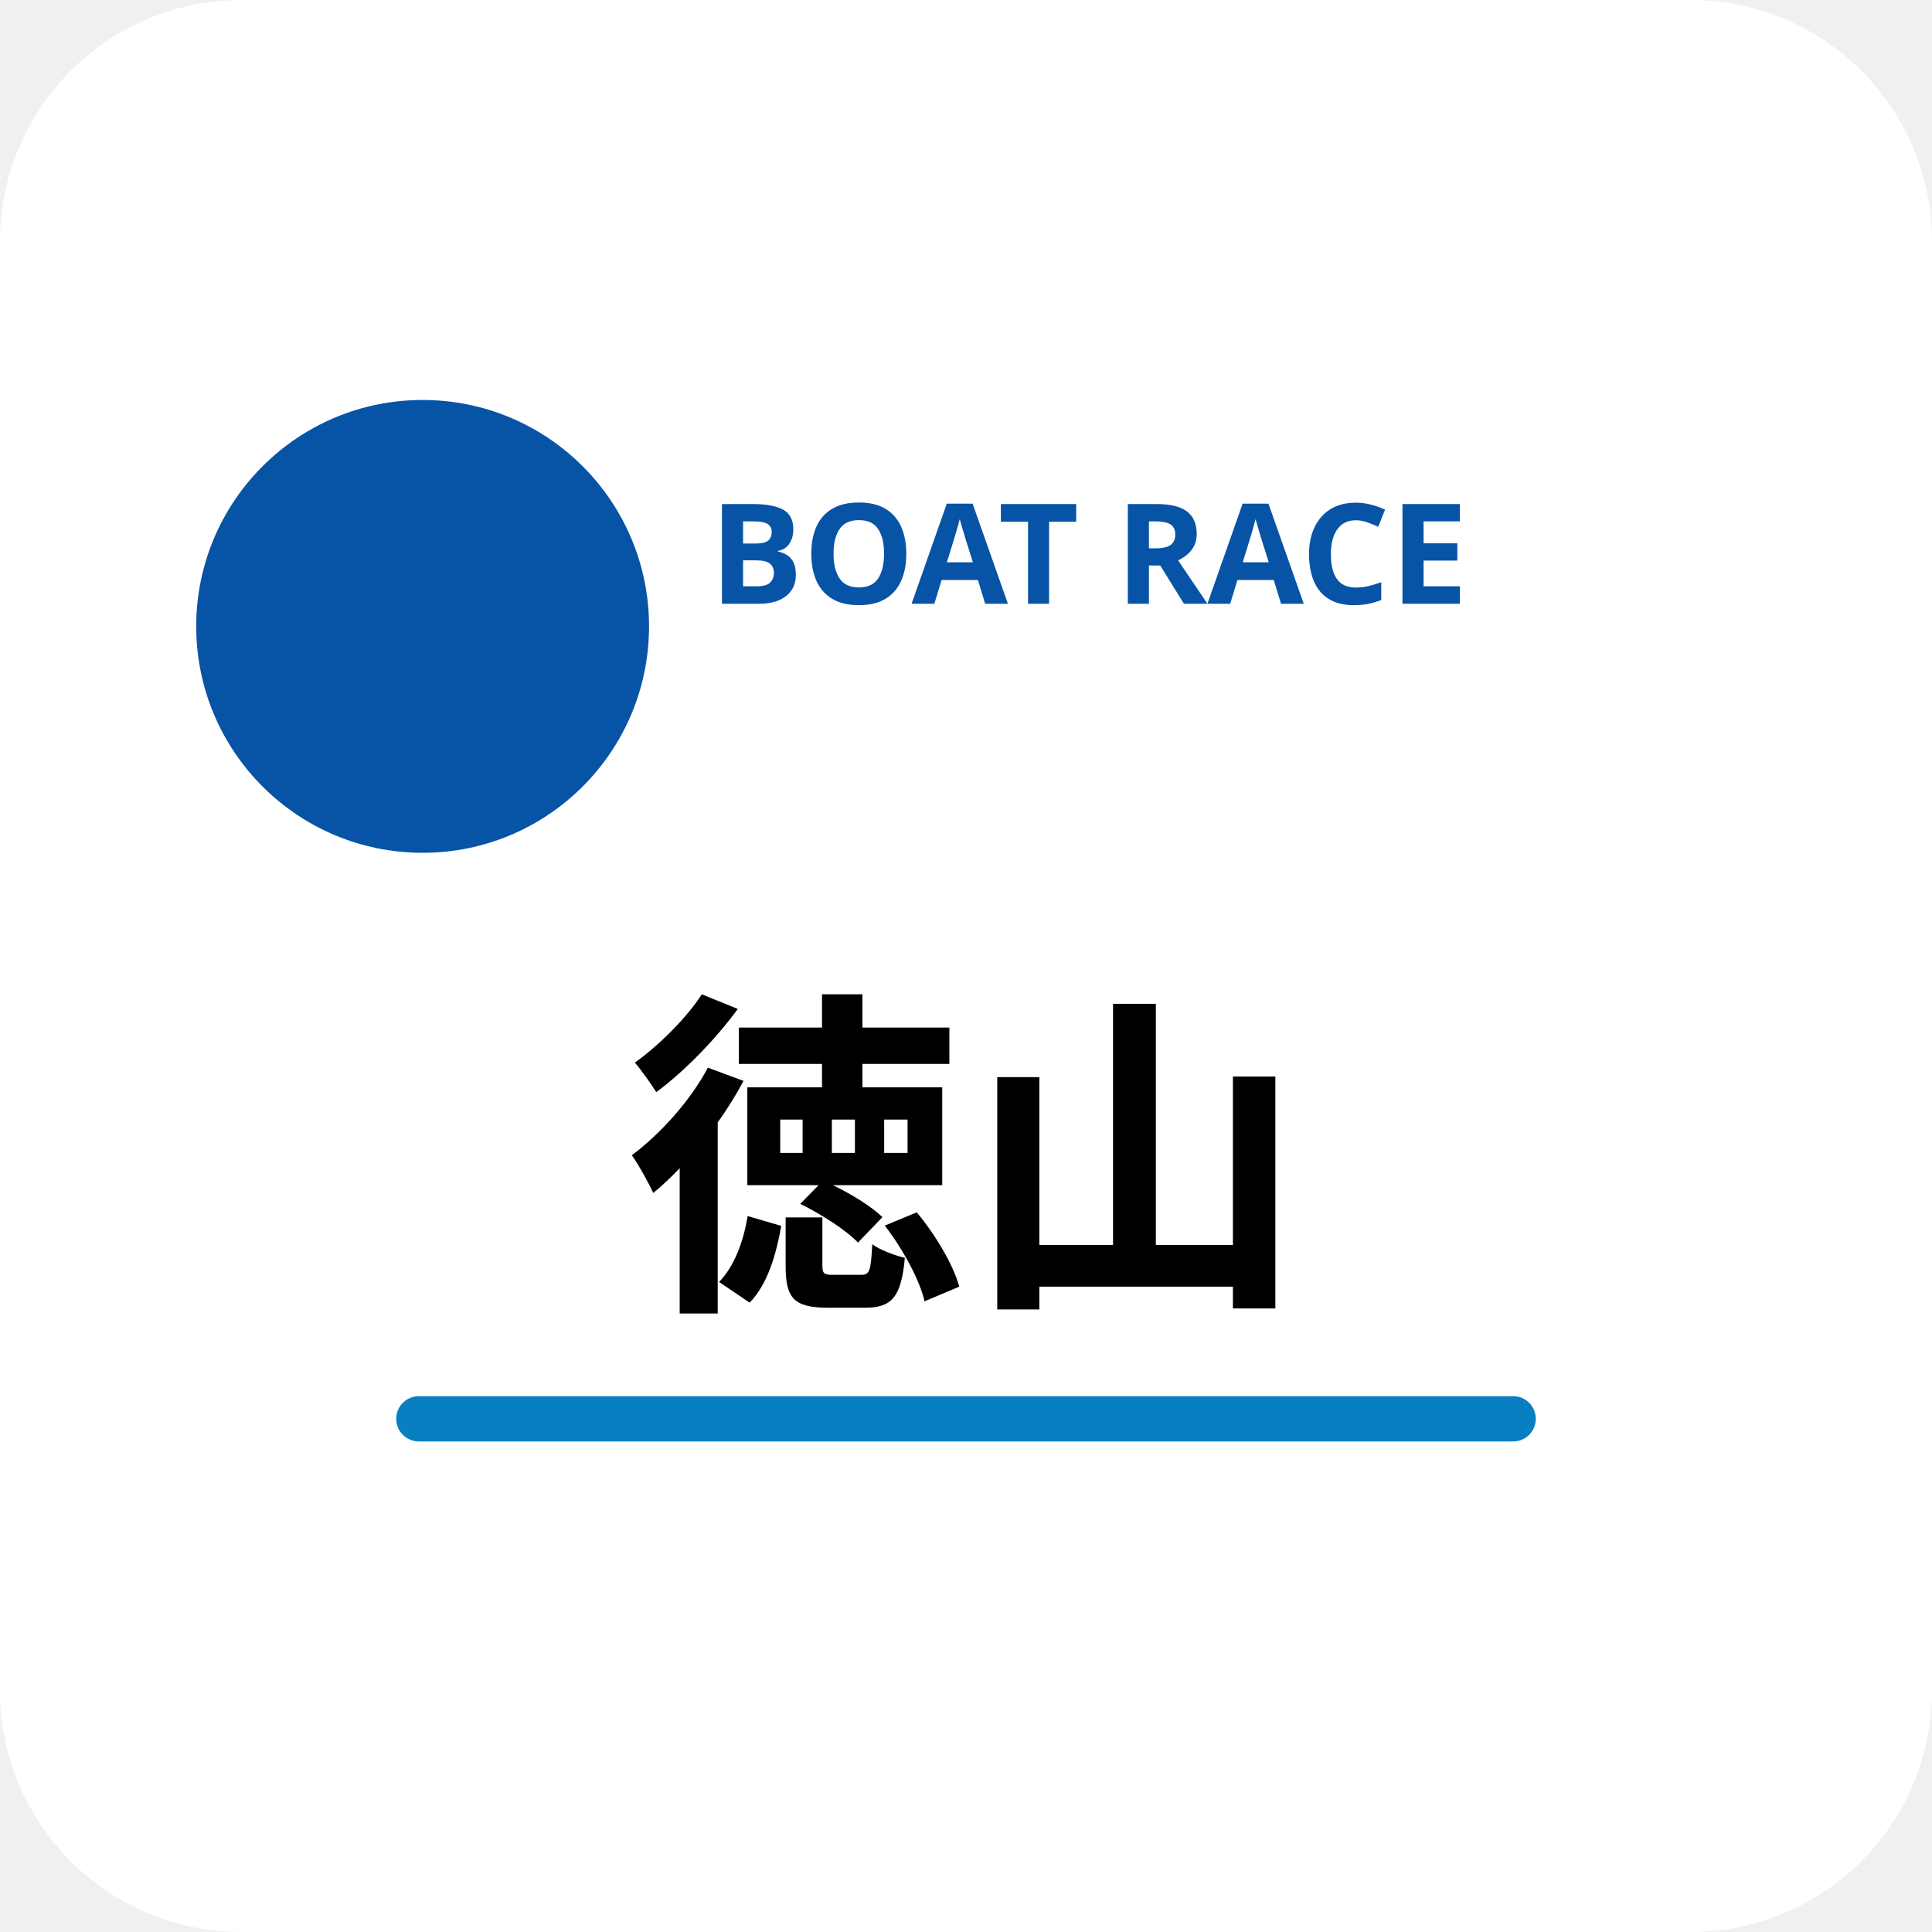
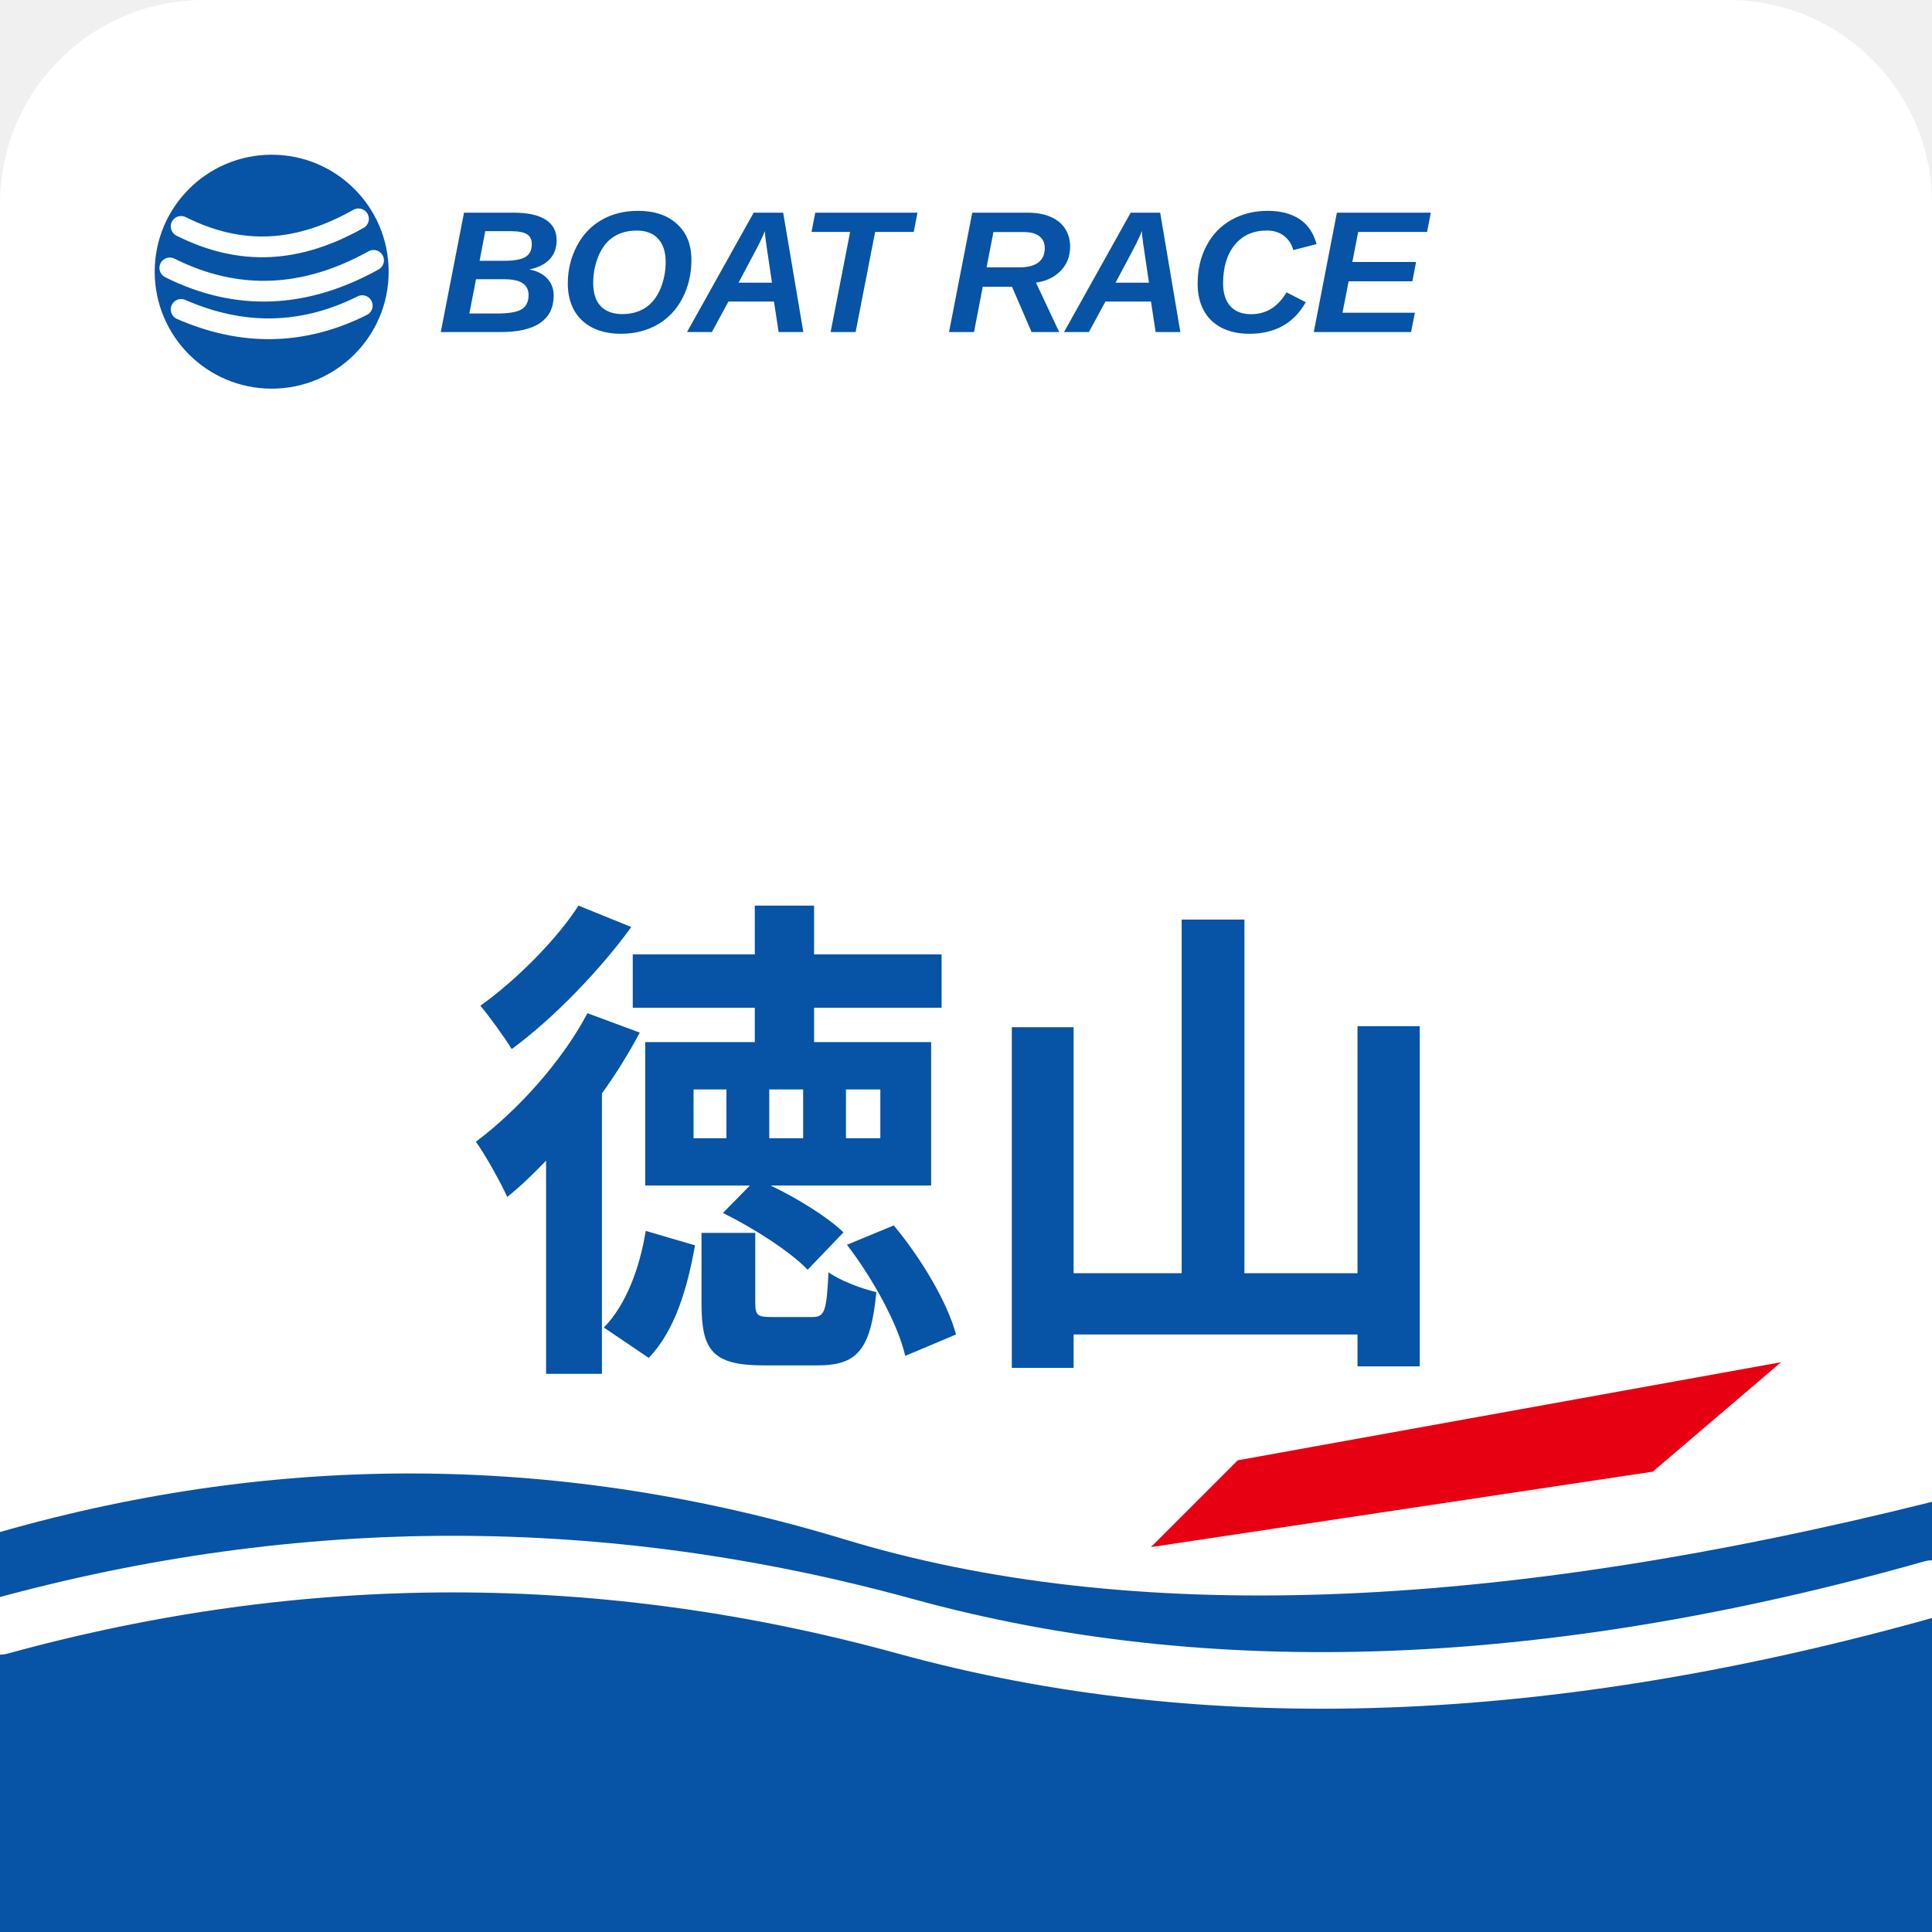
<svg xmlns="http://www.w3.org/2000/svg" viewBox="0 0 512 512">
-   <rect width="512" height="512" rx="64" fill="white" />
+   <rect width="512" height="512" rx="54" fill="#fff" />
  <g fill="#0753a6">
-     <circle cx="112" cy="166" r="60" />
-     <text x="188" y="160" font-family="sans-serif" font-size="37" font-weight="900">BOAT RACE</text>
+     <circle cx="72" cy="72" r="31" />
+     <path d="M48 60c16 8 31 7 47-2M45 71c18 9 36 8 54-2M48 82c16 7 32 7 48-1" fill="none" stroke="#fff" stroke-width="5.5" stroke-linecap="round" />
+     <text x="116" y="88" font-family="Arial,Helvetica,sans-serif" font-size="46" font-weight="900" font-style="italic" letter-spacing="-1">BOAT RACE</text>
  </g>
-   <text x="256" y="340" text-anchor="middle" font-family="sans-serif" font-size="90" font-weight="900">徳山</text>
-   <rect x="105" y="370" width="302" height="12" rx="6" fill="#087fc1" />
+   <text x="256" y="306" text-anchor="middle" dominant-baseline="middle" font-family="'Noto Sans JP','Hiragino Kaku Gothic ProN','Yu Gothic',sans-serif" font-size="132" font-weight="900" fill="#0753a6">徳山</text>
+   <path d="M0 406 Q112 374 224 408 T512 398 L512 512 L0 512 Z" fill="#0753a6" />
+   <path d="M0 431 Q120 398 240 431 T512 421" fill="none" stroke="#fff" stroke-width="15" stroke-linecap="round" />
+   <path d="M328 387 L472 361 L438 390 L305 410 Z" fill="#e60012" />
</svg>
